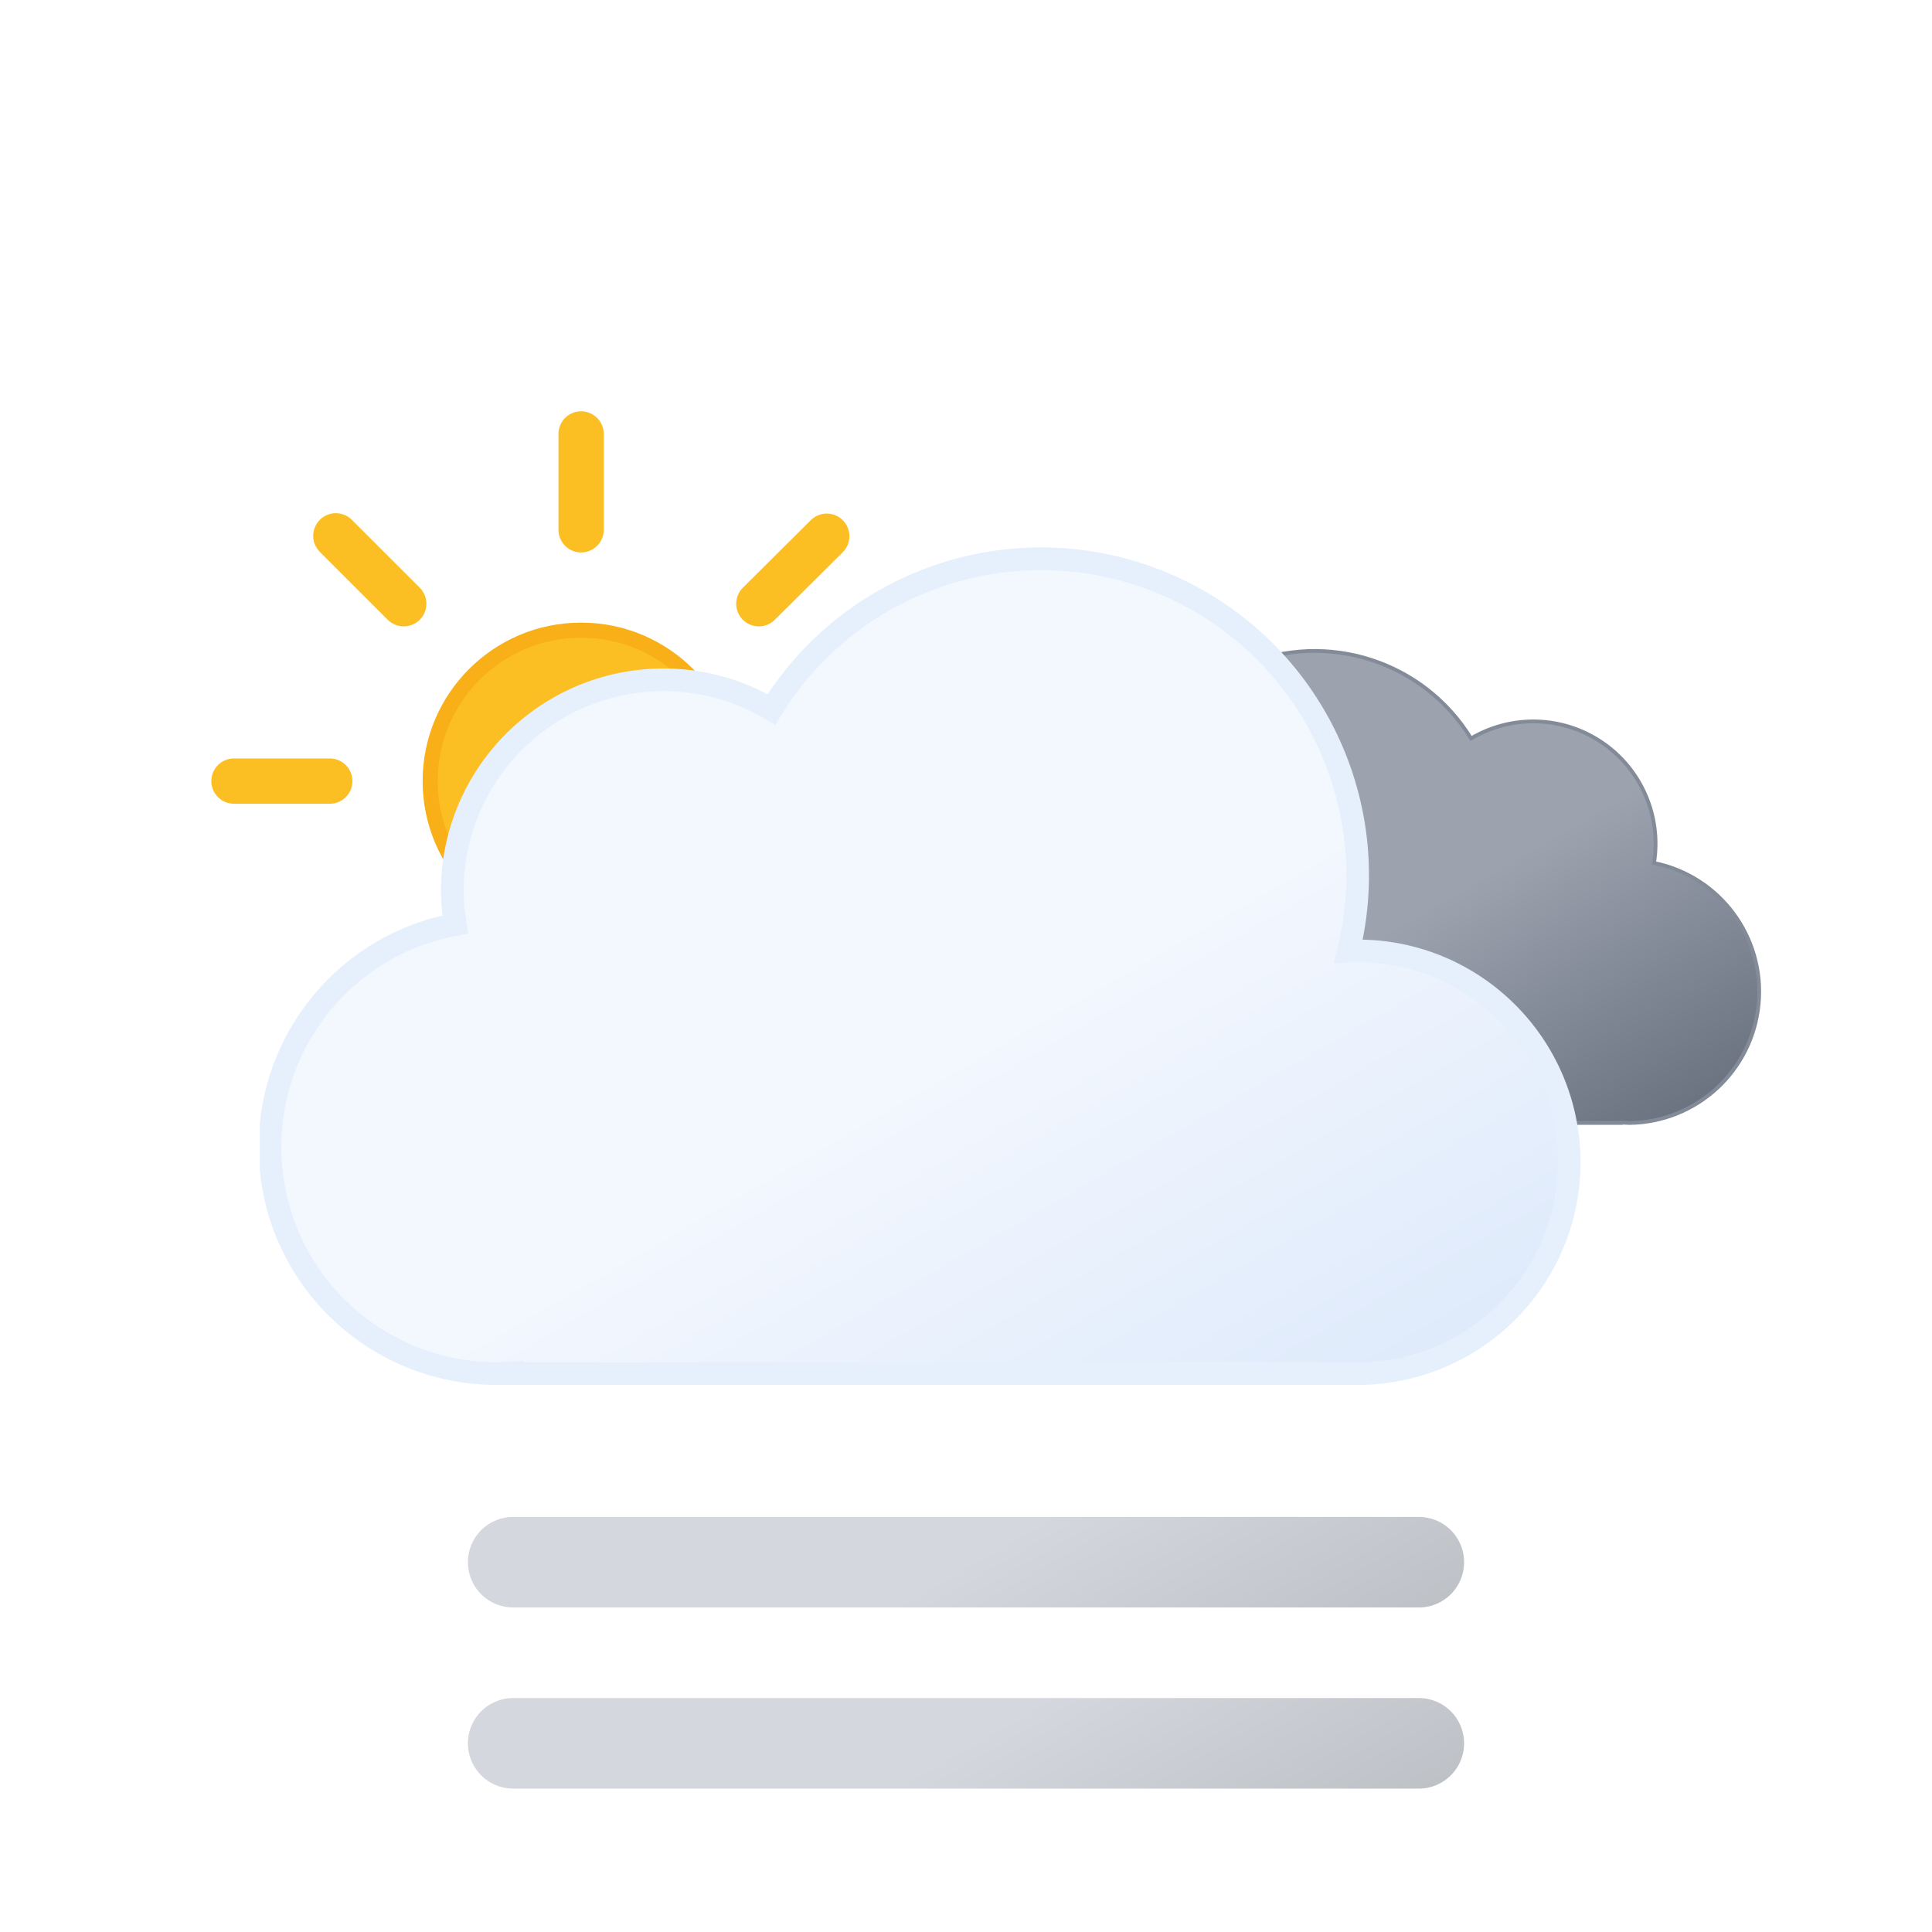
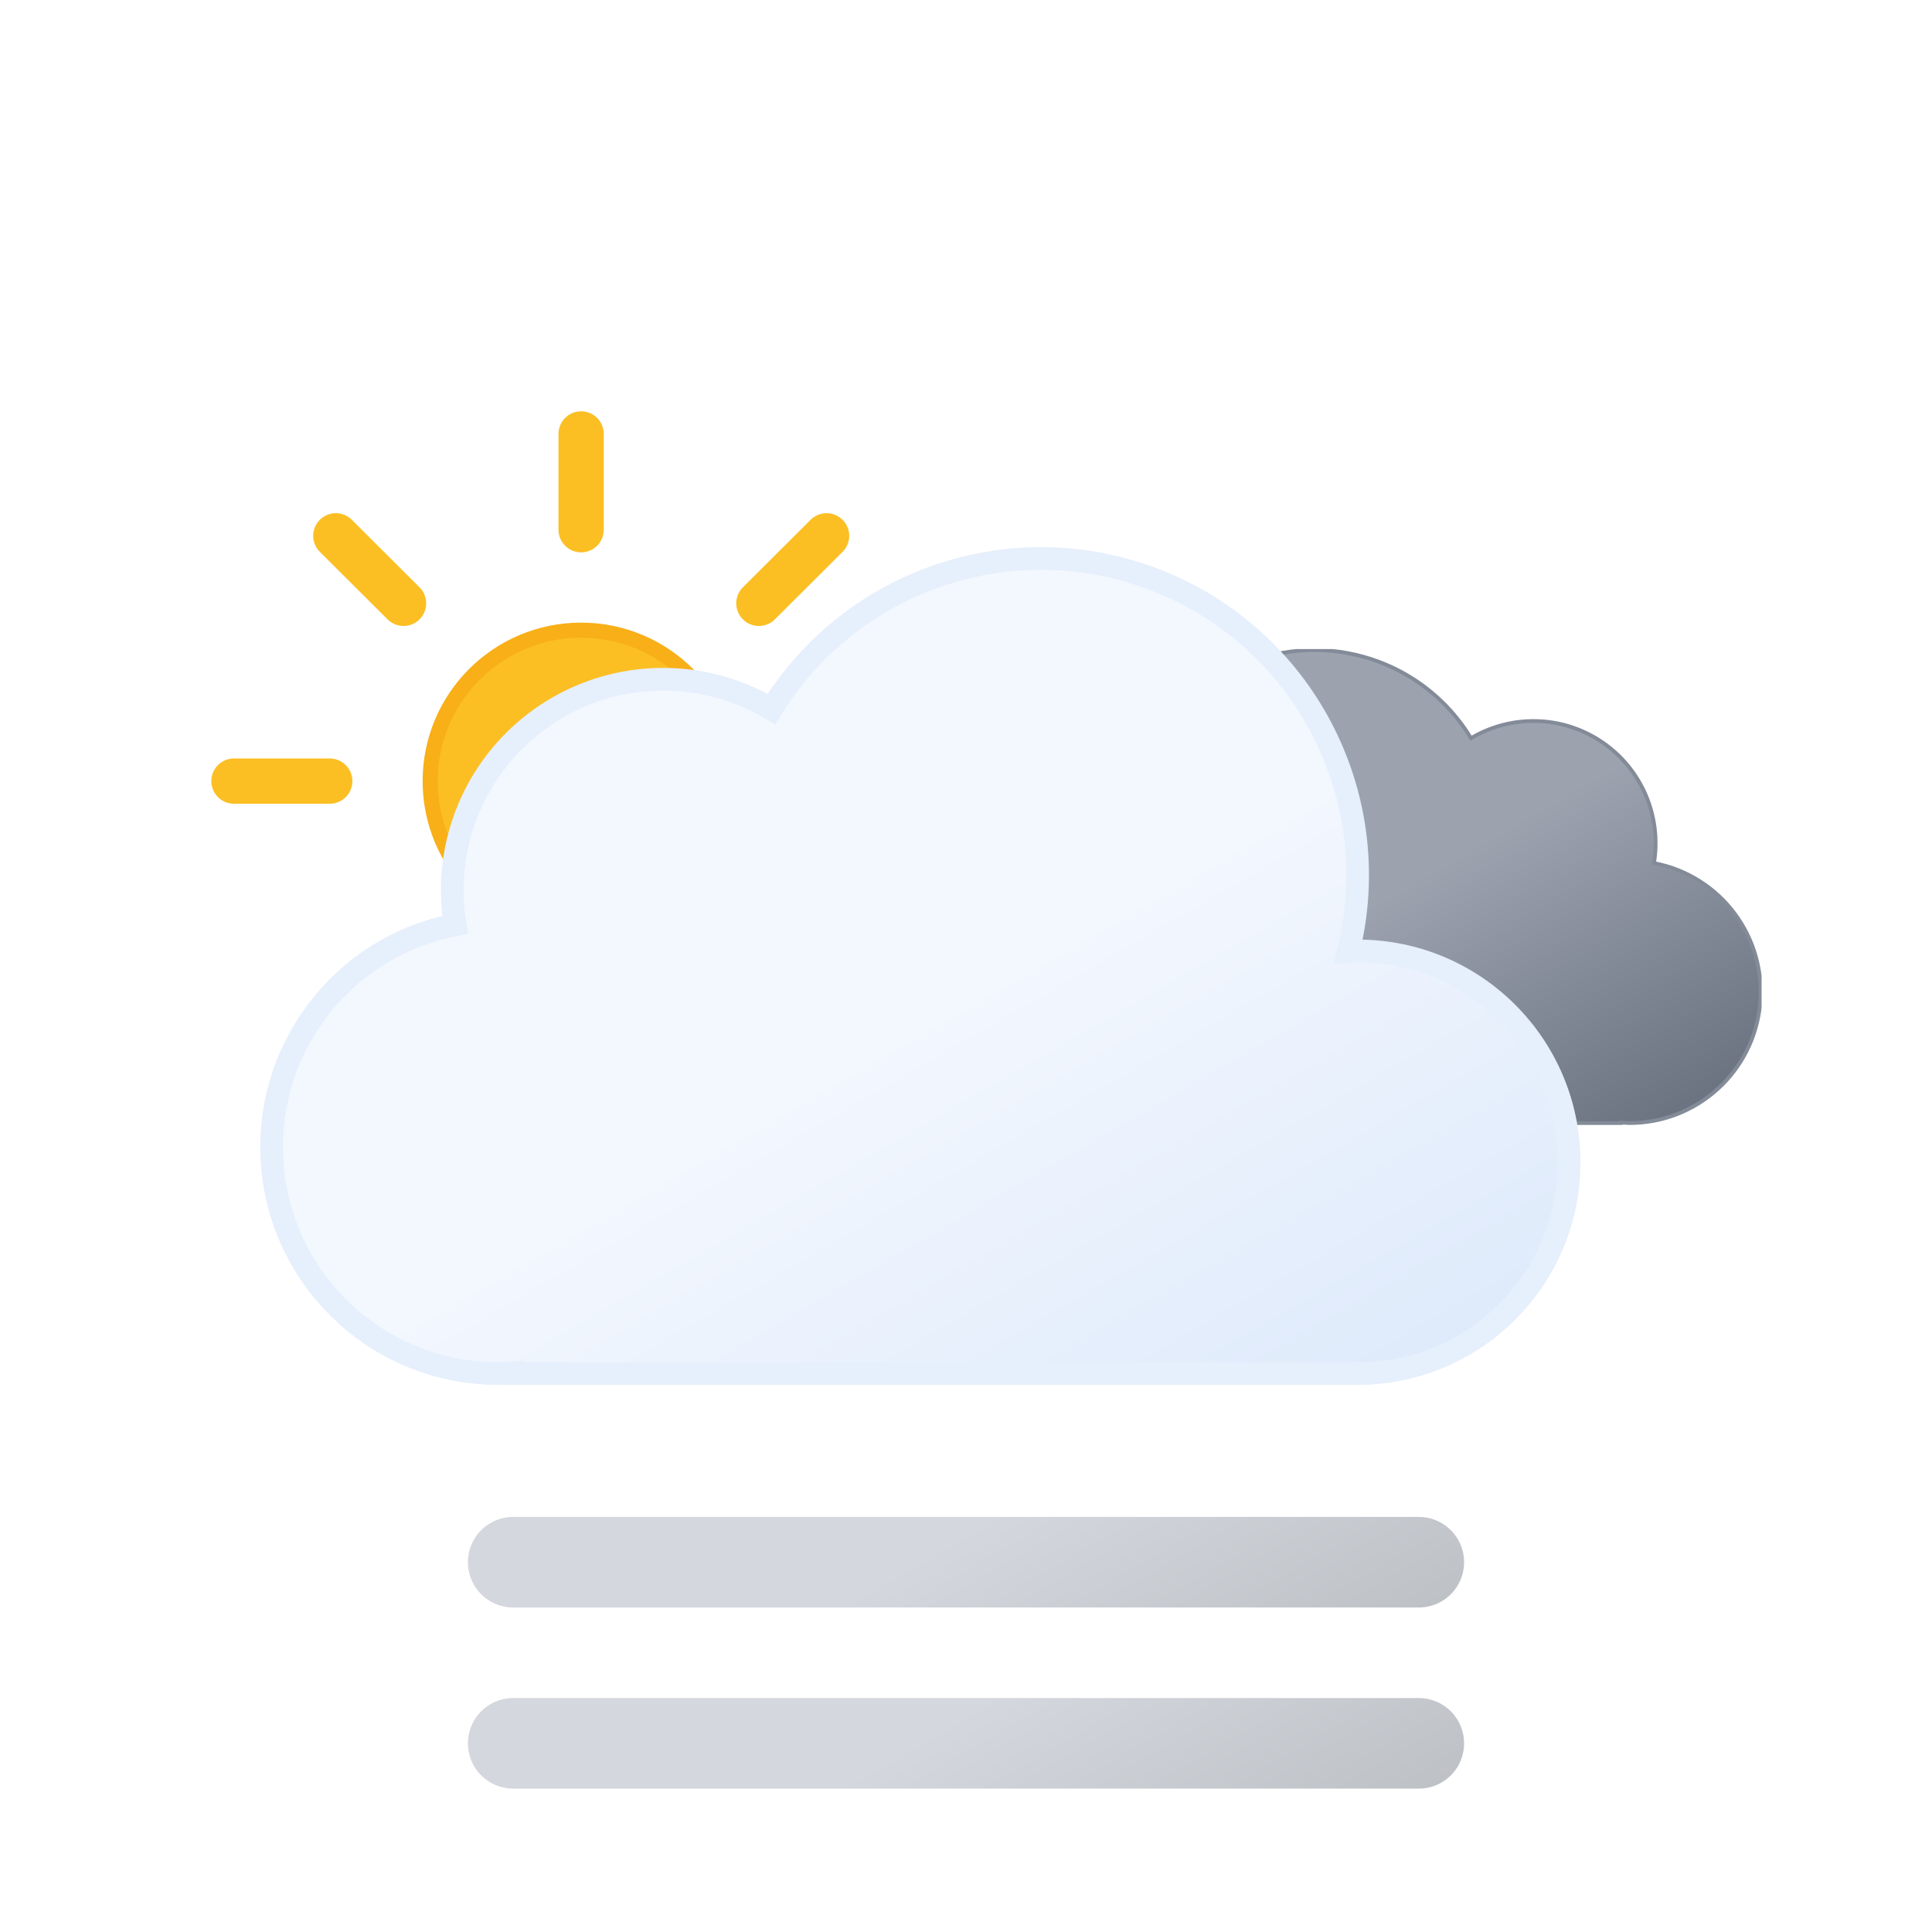
<svg xmlns="http://www.w3.org/2000/svg" xmlns:xlink="http://www.w3.org/1999/xlink" viewBox="0 0 512 512">
  <defs>
+     <linearGradient id="a" x1="99.45" y1="30.68" x2="232.64" y2="261.37" gradientUnits="userSpaceOnUse">
+       <stop offset="0" stop-color="#f3f7fe" />
+       <stop offset="0.45" stop-color="#f3f7fe" />
+       <stop offset="1" stop-color="#deeafb" />
+     </linearGradient>
+     <linearGradient id="b" x1="52.74" y1="9.62" x2="133.36" y2="149.27" gradientUnits="userSpaceOnUse">
+       <stop offset="0" stop-color="#9ca3af" />
+       <stop offset="0.45" stop-color="#9ca3af" />
+       <stop offset="1" stop-color="#6b7280" />
+     </linearGradient>
+     <linearGradient id="c" x1="96" y1="-2.35" x2="168" y2="122.35" gradientUnits="userSpaceOnUse">
+       <stop offset="0" stop-color="#d4d7dd" />
+       <stop offset="0.45" stop-color="#d4d7dd" />
+       <stop offset="1" stop-color="#bec1c6" />
+     </linearGradient>
+     <linearGradient id="d" y1="-50.35" x2="168" y2="74.35" xlink:href="#c" />
+     <linearGradient id="e" x1="78" y1="63.35" x2="118" y2="132.65" gradientUnits="userSpaceOnUse">
+       <stop offset="0" stop-color="#fbbf24" />
+       <stop offset="0.45" stop-color="#fbbf24" />
+       <stop offset="1" stop-color="#f59e0b" />
+     </linearGradient>
    <symbol id="g" viewBox="0 0 196 196">
-       <circle cx="98" cy="98" r="40" fill="url(#e)" stroke="#f8af18" stroke-miterlimit="10" stroke-width="4" />
-       <path fill="none" stroke="#fbbf24" stroke-linecap="round" stroke-miterlimit="10" stroke-width="12" d="M98 31.4V6m0 184v-25.4M145.1 51l18-17.9M33 163l18-17.9M51 51 33 33m130.1 130.1-18-18M6 98h25.4M190 98h-25.4" />
+       <circle cx="98" cy="98" r="40" stroke="#f8af18" stroke-miterlimit="10" stroke-width="4" fill="url(#e)" />
+       <path d="M98,31.38V6m0,184V164.62M145.11,50.89,163.05,33M33,163.05l17.94-17.94m0-94.22L33,33m130.1,130.1-17.94-17.94M6,98H31.38M190,98H164.62" fill="none" stroke="#fbbf24" stroke-linecap="round" stroke-miterlimit="10" stroke-width="12" />
    </symbol>
-     <symbol id="i" viewBox="0 0 200.3 126.1">
-       <path fill="url(#b)" stroke="#848b98" stroke-miterlimit="10" d="M.5 93.2a32.4 32.4 0 0032.4 32.4h129.8v-.1l2.3.1a34.8 34.8 0 006.5-68.9 32.4 32.4 0 00-48.5-33 48.6 48.6 0 00-88.6 37.1h-1.5A32.4 32.4 0 00.5 93.1Z" />
+     <symbol id="i" viewBox="0 0 200.26 126.12">
+       <path d="M.5,93.18a32.44,32.44,0,0,0,32.44,32.44H162.69v-.12c.77,0,1.53.12,2.31.12a34.75,34.75,0,0,0,6.49-68.89A32.38,32.38,0,0,0,123,23.62,48.58,48.58,0,0,0,34.4,60.81c-.49,0-1-.07-1.46-.07A32.44,32.44,0,0,0,.5,93.18Z" stroke="#848b98" stroke-miterlimit="10" fill="url(#b)" />
    </symbol>
    <symbol id="j" viewBox="0 0 350 222">
-       <path fill="url(#a)" stroke="#e6effc" stroke-miterlimit="10" stroke-width="6" d="m291 107-2.5.1A83.9 83.9 0 00135.6 43 56 56 0 0051 91a56.6 56.6 0 00.8 9A60 60 0 0063 219l4-.2v.2h224a56 56 0 000-112Z" />
+       <path d="M291,107c-.85,0-1.68.09-2.53.13A83.9,83.9,0,0,0,135.6,42.92,55.91,55.91,0,0,0,51,91a56.56,56.56,0,0,0,.8,9.08A60,60,0,0,0,63,219c1.35,0,2.67-.11,4-.2v.2H291a56,56,0,0,0,0-112Z" stroke="#e6effc" stroke-miterlimit="10" stroke-width="6" fill="url(#a)" />
    </symbol>
    <symbol id="h" viewBox="0 0 398 222">
-       <use xlink:href="#i" width="200.3" height="126.1" transform="translate(198 27)" />
-       <use xlink:href="#j" width="350" height="222" />
+       <use width="200.26" height="126.12" transform="translate(198 27)" xlink:href="#i" />
+       <use width="350" height="222" xlink:href="#j" />
    </symbol>
-     <symbol id="f" viewBox="0 0 410.8 258">
-       <use xlink:href="#g" width="196" height="196" />
-       <use xlink:href="#h" width="398" height="222" transform="translate(12.84 36)" />
+     <symbol id="f" viewBox="0 0 410.84 258">
+       <use width="196" height="196" xlink:href="#g" />
+       <use width="398" height="222" transform="translate(12.84 36)" xlink:href="#h" />
    </symbol>
    <symbol id="k" viewBox="0 0 264 72">
-       <path fill="none" stroke="url(#c)" stroke-linecap="round" stroke-miterlimit="10" stroke-width="24" d="M12 60h240" />
-       <path fill="none" stroke="url(#d)" stroke-linecap="round" stroke-miterlimit="10" stroke-width="24" d="M12 12h240" />
+       <line x1="12" y1="60" x2="252" y2="60" fill="none" stroke-linecap="round" stroke-miterlimit="10" stroke-width="24" stroke="url(#c)" />
+       <line x1="12" y1="12" x2="252" y2="12" fill="none" stroke-linecap="round" stroke-miterlimit="10" stroke-width="24" stroke="url(#d)" />
    </symbol>
-     <linearGradient id="a" x1="99.5" x2="232.6" y1="30.7" y2="261.4" gradientUnits="userSpaceOnUse">
-       <stop offset="0" stop-color="#f3f7fe" />
-       <stop offset=".5" stop-color="#f3f7fe" />
-       <stop offset="1" stop-color="#deeafb" />
-     </linearGradient>
-     <linearGradient id="b" x1="52.7" x2="133.4" y1="9.6" y2="149.3" gradientUnits="userSpaceOnUse">
-       <stop offset="0" stop-color="#9ca3af" />
-       <stop offset=".5" stop-color="#9ca3af" />
-       <stop offset="1" stop-color="#6b7280" />
-     </linearGradient>
-     <linearGradient id="c" x1="96" x2="168" y1="-2.4" y2="122.3" gradientUnits="userSpaceOnUse">
-       <stop offset="0" stop-color="#d4d7dd" />
-       <stop offset=".5" stop-color="#d4d7dd" />
-       <stop offset="1" stop-color="#bec1c6" />
-     </linearGradient>
-     <linearGradient xlink:href="#c" id="d" x2="168" y1="-50.4" y2="74.3" />
-     <linearGradient id="e" x1="78" x2="118" y1="63.4" y2="132.7" gradientUnits="userSpaceOnUse">
-       <stop offset="0" stop-color="#fbbf24" />
-       <stop offset=".5" stop-color="#fbbf24" />
-       <stop offset="1" stop-color="#f59e0b" />
-     </linearGradient>
  </defs>
-   <use xlink:href="#f" width="410.8" height="258" transform="translate(56 109)" />
-   <use xlink:href="#k" width="264" height="72" transform="translate(124 402)" />
+   <use width="410.84" height="258" transform="translate(56 109)" xlink:href="#f" />
+   <use width="264" height="72" transform="translate(124 402)" xlink:href="#k" />
</svg>
